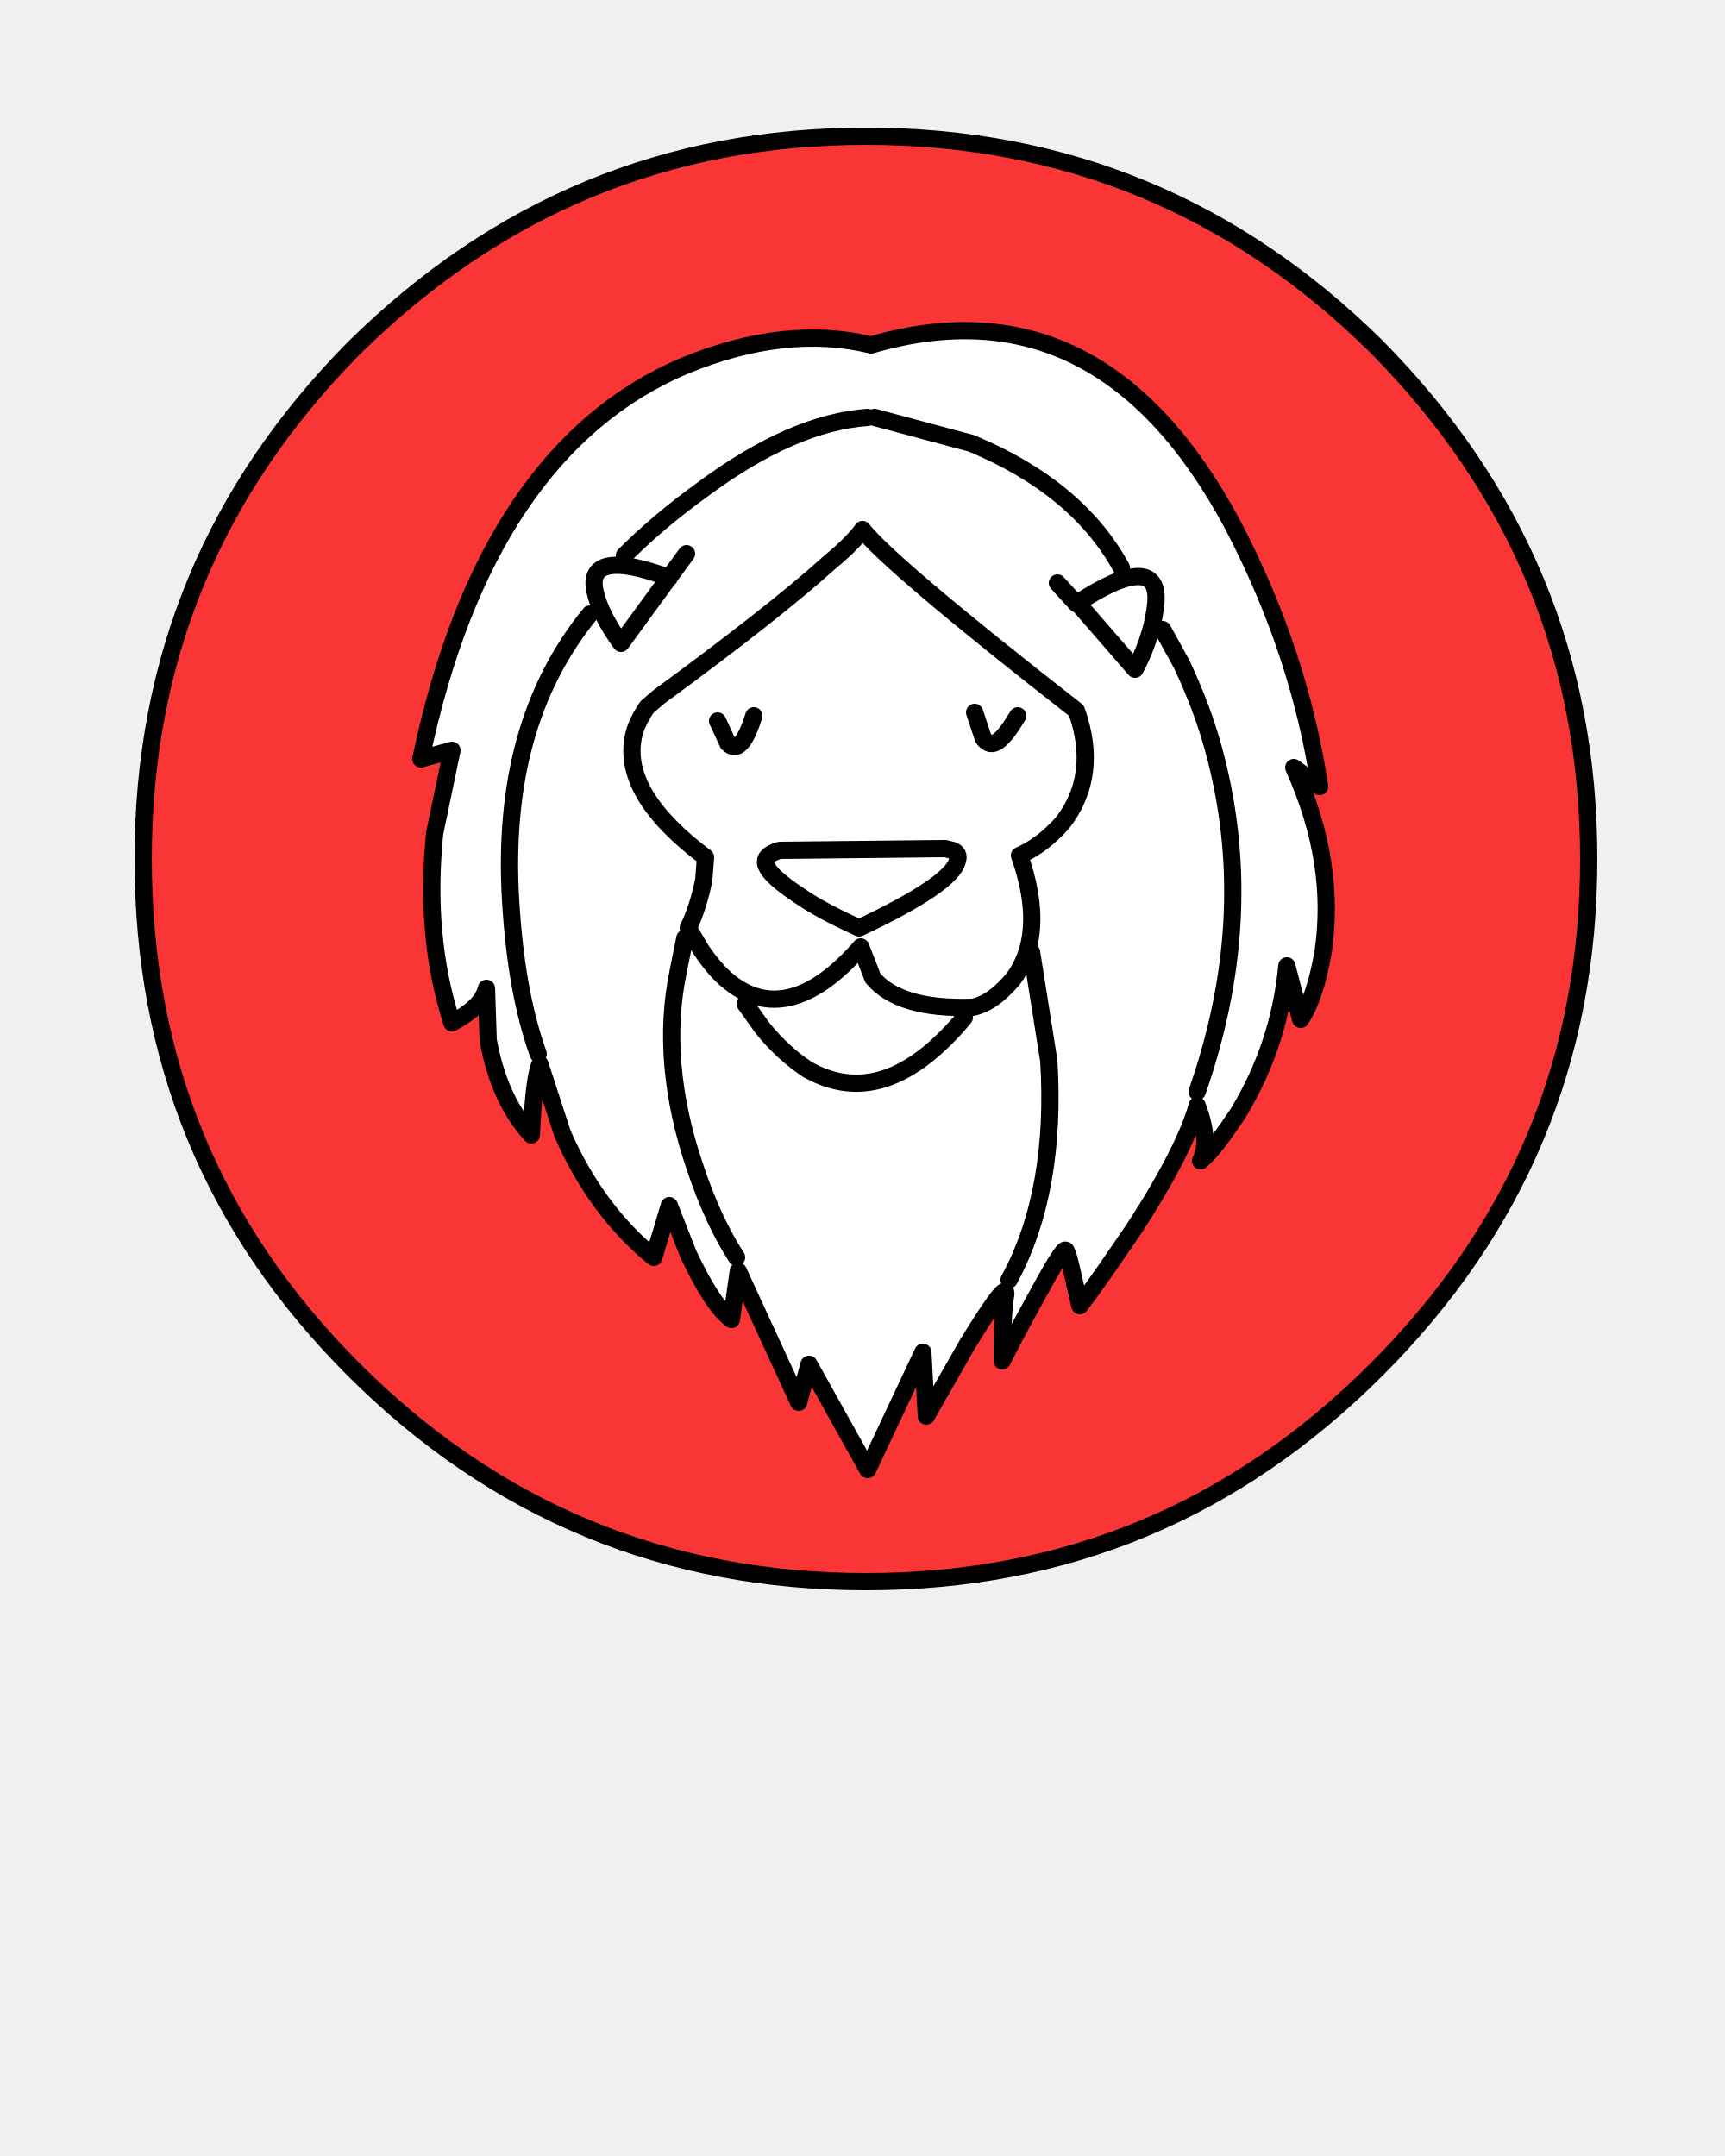
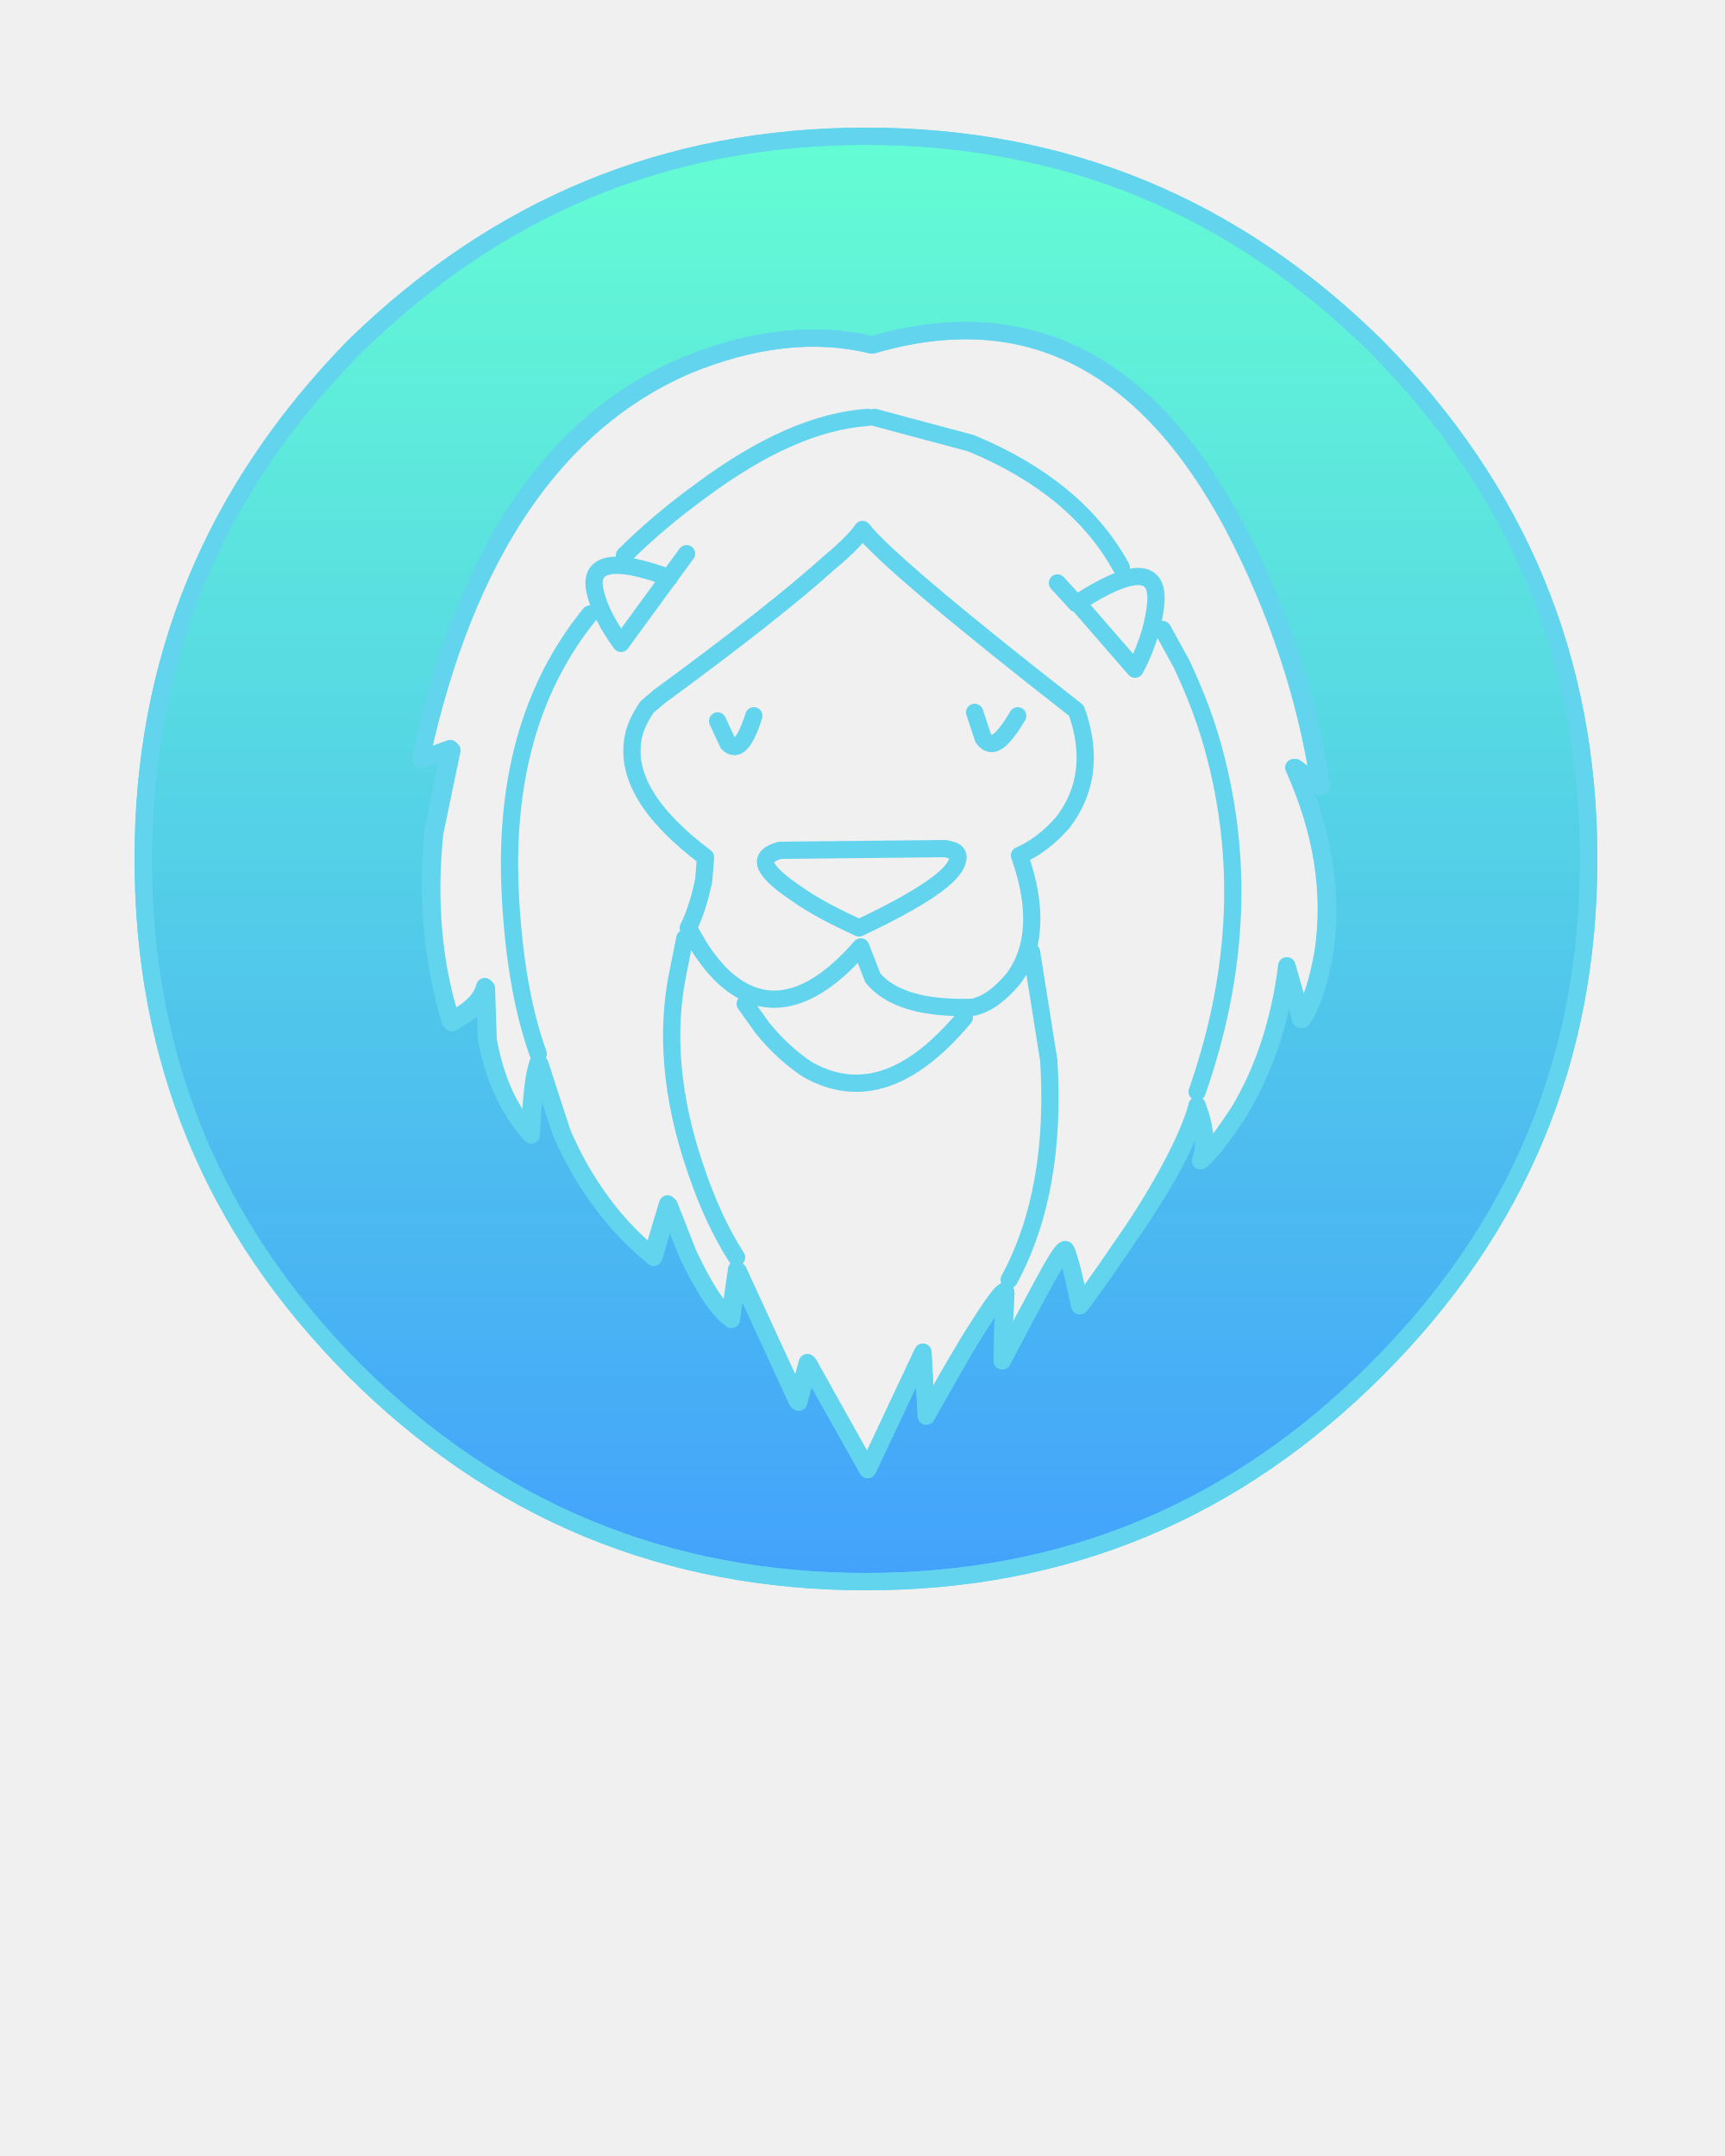
<svg xmlns="http://www.w3.org/2000/svg" version="1.1" id="Layer_1" x="0px" y="0px" viewBox="0 0 100 125" style="enable-background:new 0 0 100 125;" xml:space="preserve">
  <style type="text/css">
- 	.st0{fill:#FFFFFF;}
- 	.st1{fill:#F93535;}
- 	.st2{fill:none;stroke:#000000;stroke-linecap:round;stroke-linejoin:round;}
+ 	.st0{opacity:0.79;}
+ 	.st1{fill:url(#SVGID_1_);}
+ 	.st0{fill:none;stroke:#3ECCED;stroke-linecap:round;stroke-linejoin:round;}
</style>
-   <ellipse class="st0" cx="53" cy="50.5" rx="32.7" ry="34.5" />
-   <g transform="matrix( 1, 0, 0, 1, 0,0) ">
+   <g transform="matrix( 1, 0, 0, 1, 0,0) " class="st0">
    <g>
      <g id="b">
+         <linearGradient id="SVGID_1_" gradientUnits="userSpaceOnUse" x1="50.2" y1="8.667" x2="50.2" y2="92.667">
+           <stop offset="0" style="stop-color:#3FFFCC" />
+           <stop offset="1" style="stop-color:#158CFF" />
+         </linearGradient>
        <path class="st1" d="M79.8,20.1C71.6,12,61.8,7.9,50.2,7.9S28.8,12,20.5,20.1C12.4,28.4,8.3,38.2,8.3,49.8s4.1,21.4,12.2,29.6     c8.2,8.2,18.1,12.3,29.7,12.3s21.4-4.1,29.6-12.3s12.3-18,12.3-29.6S88,28.4,79.8,20.1 M76.6,45.6l-1.5-1.1     c1.6,3.8,2.2,7.3,1.7,10.7c-0.3,1.7-0.7,3-1.3,3.9L74.6,56c-0.4,3.1-1.3,6-2.8,8.5c-0.8,1.2-1.5,2.2-2.2,2.8     c0.3-0.8,0.2-1.9-0.2-3.2c-0.3,1.6-1.5,4-3.7,7.2c-1.1,1.6-2.1,3.1-3.1,4.4C62.3,74,62,73,61.8,72.5c-0.1-0.3-0.7,0.7-1.9,3     c-0.6,1.1-1.2,2.3-1.8,3.4c0.1-2,0.2-3.2,0.2-3.8c0.1-0.7-0.6,0.2-2.2,2.8c-0.8,1.3-1.6,2.7-2.4,4.2l-0.2-3.7l-3.2,6.8L46.8,79     l-0.6,2.2l-3.5-7.6l-0.4,2.8c-0.8-0.6-1.6-1.9-2.5-3.8l-1.1-2.8l-0.9,3c-2.2-1.8-4-4.2-5.3-7.2l-1.3-4c-0.3,0.8-0.4,2.2-0.5,4.1     c-1.3-1.5-2.1-3.3-2.5-5.5l-0.1-3c-0.2,0.8-0.9,1.4-2,2c-1-3.4-1.4-7.1-1-11l1-4.8L24.4,44c2.6-11.9,7.8-19.5,15.4-22.8     c3.9-1.6,7.5-2,10.8-1.2c8.9-2.6,15.9,0.9,21,10.5C74.1,35.2,75.8,40.3,76.6,45.6z" />
      </g>
    </g>
    <g>
      <path id="a" class="st2" d="M50,30.7c-0.2,0.3-0.8,1-1.9,1.9c-2.1,1.9-5.4,4.5-9.9,7.8L37.5,41c-0.4,0.6-0.7,1.2-0.8,1.8    c-0.4,2.2,1,4.5,4.2,6.9L40.8,51c-0.2,1-0.5,2-0.9,2.8l0.7,1.2c0.6,0.9,1.2,1.6,1.9,2.1c2.2,1.6,4.7,0.9,7.4-2.2l0.7,1.8    c1,1.2,2.9,1.8,5.8,1.7c0.9-0.2,1.6-0.8,2.3-1.6c1.3-1.7,1.5-4.1,0.4-7.2c0.9-0.4,1.7-1,2.5-1.9c1.4-1.8,1.7-4,0.8-6.5    C55.1,35.5,51,32,50,30.7z M41.6,41.8l0.6,1.3c0.5,0.5,1,0,1.5-1.6 M56.5,41.3l0.5,1.5c0.5,0.7,1.1,0.2,2-1.3 M49.8,53.8    c-1.3-0.6-2.5-1.2-3.5-1.9c-2.1-1.4-2.5-2.2-1.1-2.6l9.6-0.1l0.4,0.1c0.3,0.1,0.4,0.3,0.3,0.6C55.3,50.8,53.4,52.1,49.8,53.8z     M61.3,33.8l1.1,1.2c3.2-2.1,4.8-2.1,4.6,0c-0.1,1-0.4,2.3-1.2,3.8L62.5,35 M67.4,36.5l1.1,2c0.8,1.7,1.5,3.5,2,5.5    c1.6,6.3,1.2,12.7-1.1,19.3 M50.3,85.2l3.2-6.8l0.2,3.7c0.8-1.4,1.6-2.8,2.4-4.2c1.6-2.6,2.3-3.5,2.2-2.8    c-0.1,0.5-0.2,1.8-0.2,3.8c0.6-1.2,1.2-2.3,1.8-3.4c1.2-2.2,1.8-3.2,1.9-3c0.2,0.4,0.4,1.5,0.8,3.2c1-1.3,2-2.8,3.1-4.4    c2.1-3.2,3.3-5.7,3.7-7.2c0.5,1.3,0.6,2.4,0.2,3.2c0.7-0.6,1.4-1.6,2.2-2.8c1.5-2.5,2.5-5.3,2.8-8.5l0.8,3.1    c0.6-0.9,1-2.2,1.3-3.9c0.5-3.4,0-6.9-1.7-10.7l1.5,1.1c-0.8-5.3-2.5-10.3-5-15.1c-5.1-9.6-12.1-13.1-21-10.5    c-3.3-0.8-6.9-0.4-10.8,1.2C32.1,24.4,26.9,32,24.4,44l1.8-0.5l-1,4.8c-0.4,3.9-0.1,7.6,1,11c1.1-0.6,1.8-1.2,2-2l0.1,3    c0.4,2.2,1.2,4.1,2.5,5.5c0.1-1.9,0.2-3.3,0.5-4.1l1.3,4c1.3,3,3.1,5.4,5.3,7.2l0.9-3l1.1,2.8c0.9,1.9,1.7,3.2,2.5,3.8l0.4-2.8    l3.5,7.6l0.6-2.2L50.3,85.2z M92.1,49.8c0,11.6-4.1,21.4-12.3,29.6s-18,12.3-29.6,12.3s-21.5-4.1-29.7-12.3S8.3,61.4,8.3,49.8    s4.1-21.4,12.2-29.6C28.8,12,38.6,7.9,50.2,7.9S71.6,12,79.8,20.1C88,28.4,92.1,38.2,92.1,49.8z M50.7,24.2l5.6,1.5    c4.1,1.7,7,4.1,8.7,7.2 M36.2,32.2c1.2-1.2,2.7-2.5,4.5-3.8c3.5-2.6,6.7-4,9.6-4.2 M39.8,32.1l-1.1,1.5L36,37.3    c-0.8-1.1-1.3-2.1-1.5-3c-0.4-1.7,1.1-2,4.3-0.8 M42.7,72.9c-0.9-1.4-1.7-3.1-2.4-5.2c-1.4-4.1-1.7-7.9-1-11.3l0.4-2 M31.2,61.1    c-0.9-2.5-1.4-5.5-1.6-8.9c-0.4-6.8,1.1-12.3,4.6-16.6 M43.2,58.2l1,1.4c0.8,1,1.7,1.8,2.6,2.4c3,1.7,6,0.7,9.1-3 M59.8,55.2    l1,6.3c0.3,4.9-0.4,9.2-2.3,12.7" />
    </g>
  </g>
</svg>
